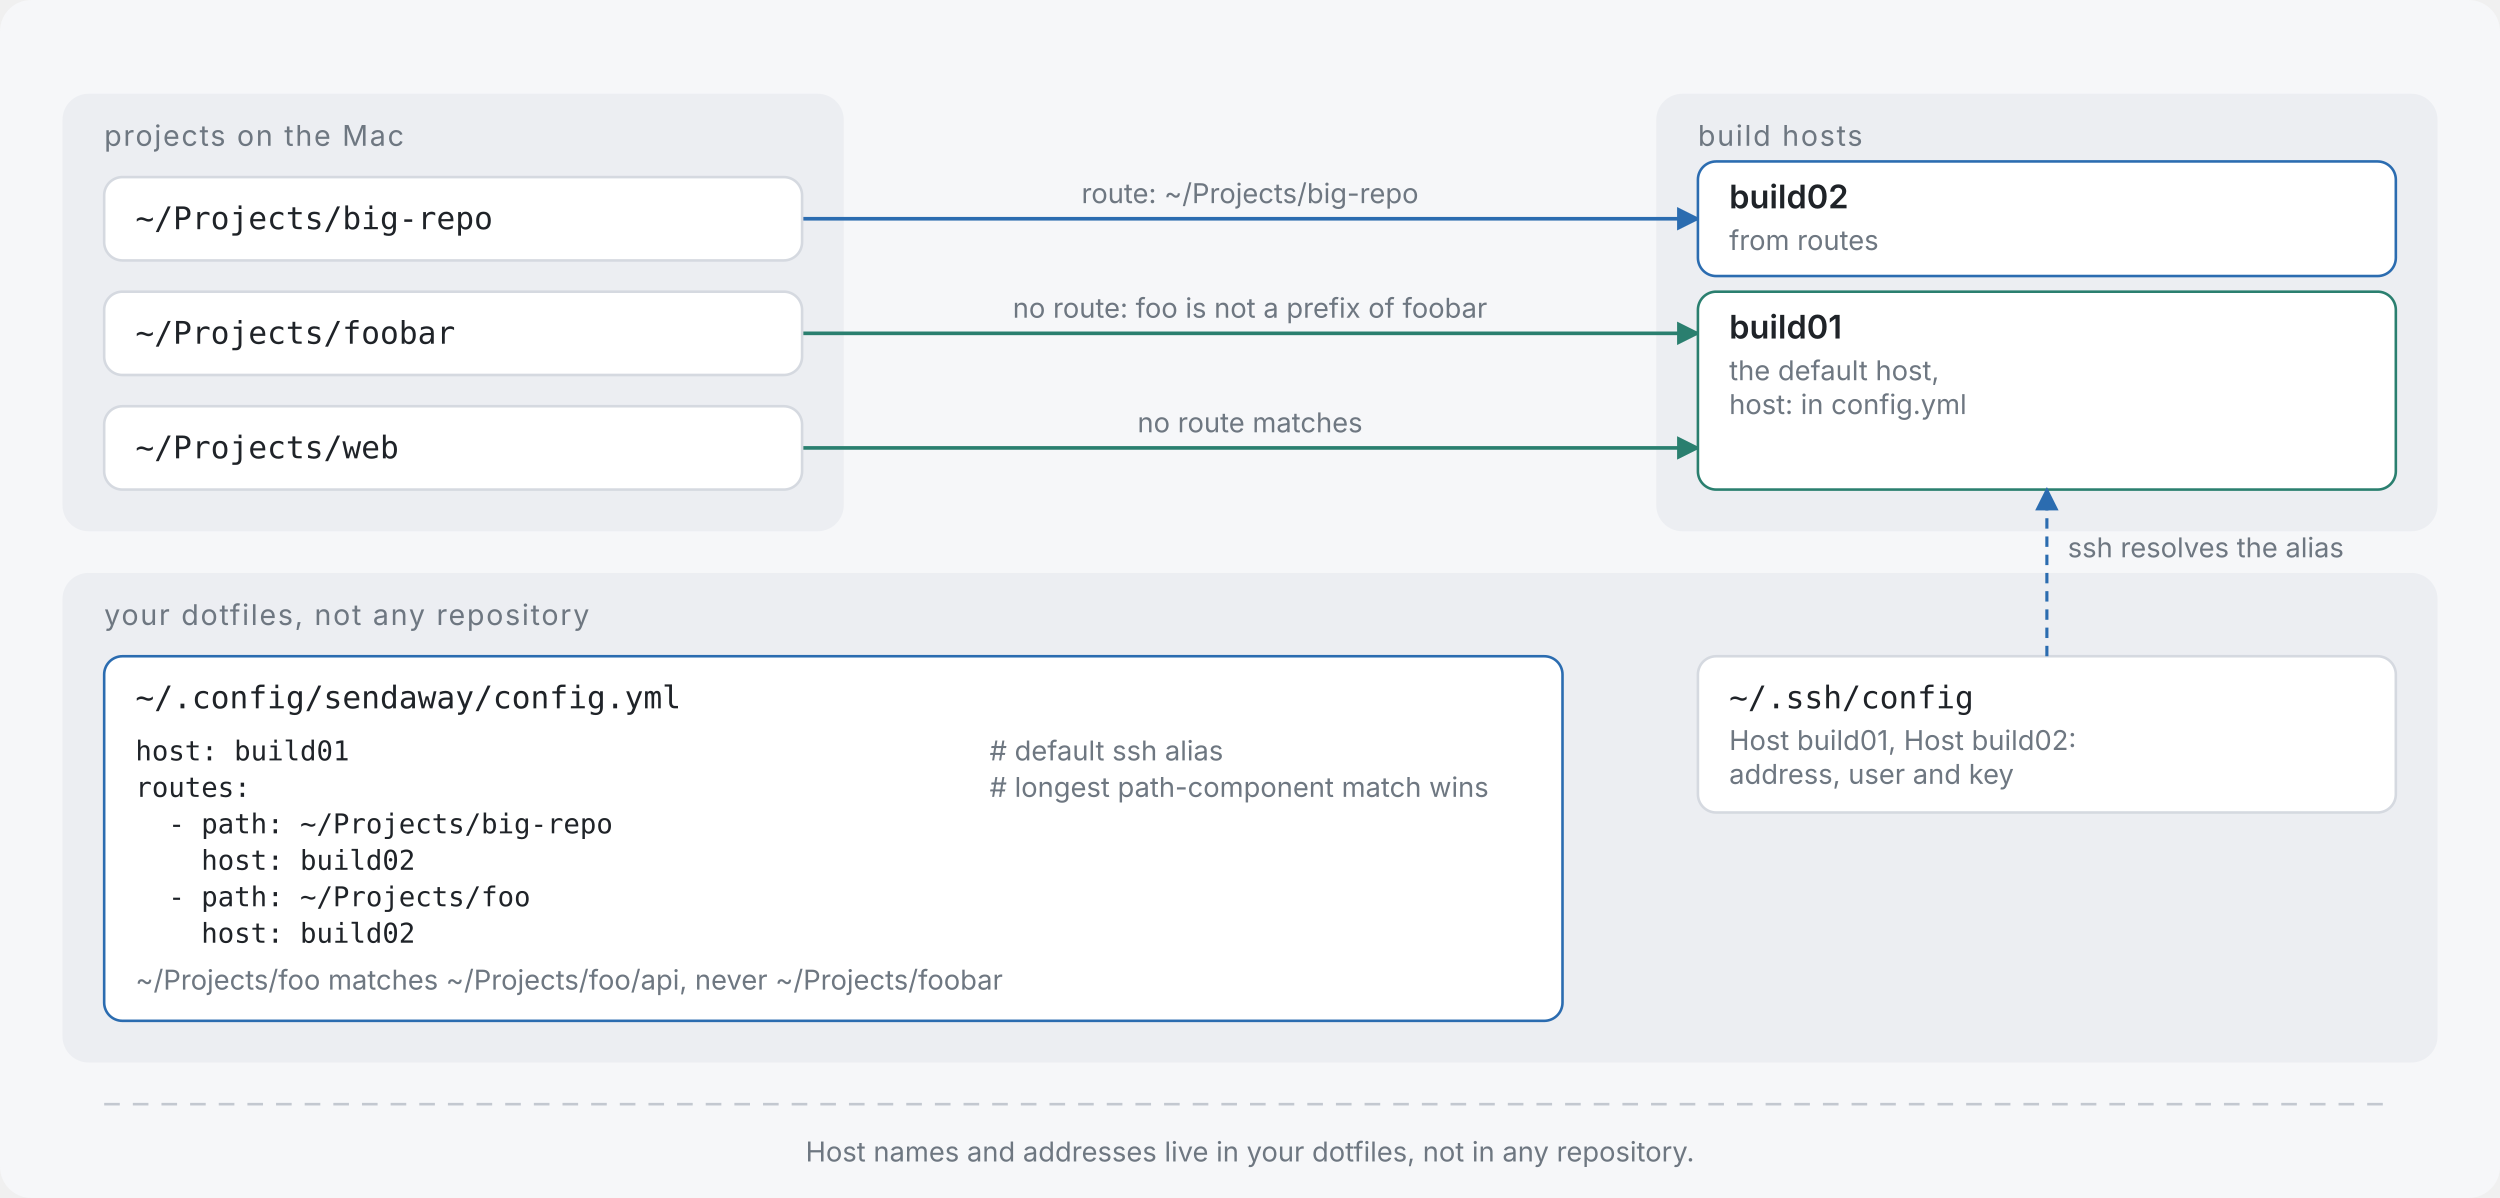
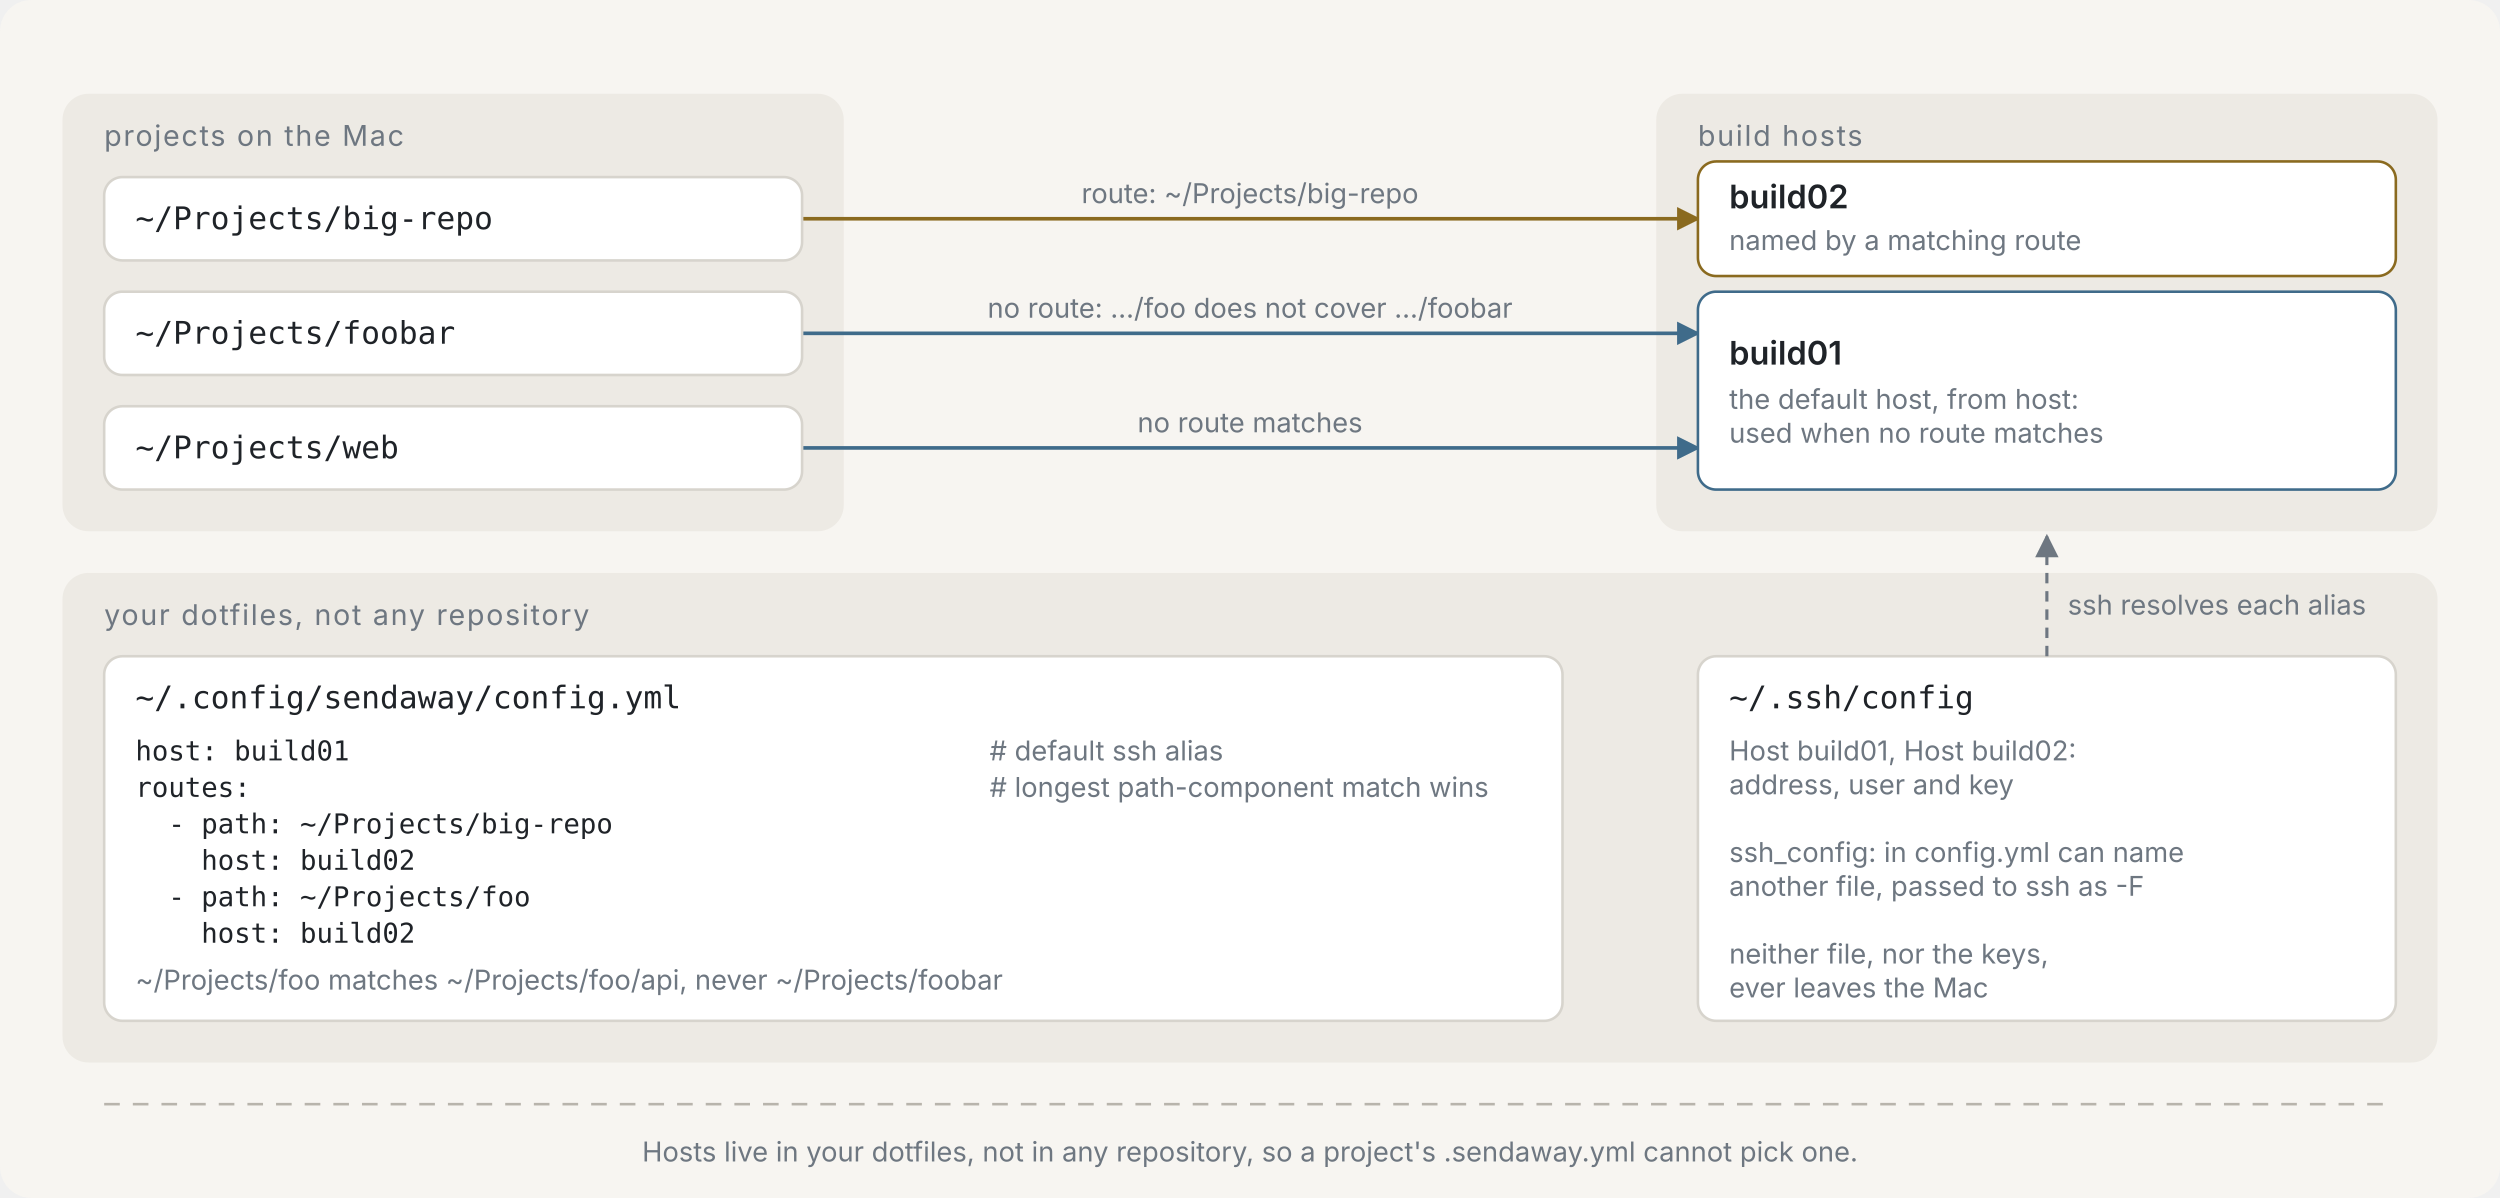
<svg xmlns="http://www.w3.org/2000/svg" viewBox="0 0 960 460" width="960" height="460" role="img" aria-labelledby="sa-hosts-t sa-hosts-d">
  <style>
-     .bg   { fill:#f6f7f9 }
-     .grp  { fill:#eceef2 }
-     .chip { fill:#ffffff; stroke:#d5d9e0 }
-     .card { fill:#ffffff; stroke:#2b6cb0 }
-     .alt  { fill:#ffffff; stroke:#2a7f6f }
-     rect.warn { fill:#ffffff; stroke:#a3401f }
-     path.warn { fill:none; stroke:#a3401f; stroke-width:1.4 }
-     .rule { fill:none; stroke:#c3c8d0; stroke-width:1 }
-     .seam { fill:none; stroke:#c3c8d0; stroke-dasharray:6 5 }
-     .ln   { fill:none; stroke:#2b6cb0; stroke-width:1.4 }
-     .ah   { fill:#2b6cb0 }
-     .ln2  { fill:none; stroke:#2a7f6f; stroke-width:1.4 }
-     .ah2  { fill:#2a7f6f }
-     .lnd  { fill:none; stroke:#2b6cb0; stroke-width:1.2; stroke-dasharray:4 3 }
-     text  { font-family:Inter,"Helvetica Neue","Hiragino Sans","Noto Sans JP",Arial,sans-serif; fill:#1f2328 }
-     .h    { font-size:12.5px }
-     .hb   { font-size:12.5px; font-weight:600 }
-     .lbl  { font-size:11px; fill:#6e7781; letter-spacing:.06em }
-     .s    { font-size:10.5px; fill:#6e7781 }
-     .mono { font-family:ui-monospace,SFMono-Regular,Menlo,Consolas,monospace; font-size:10.5px; fill:#2b6cb0 }
-     .hm   { font-family:ui-monospace,SFMono-Regular,Menlo,Consolas,monospace; font-size:12px }
-     .code { font-family:ui-monospace,SFMono-Regular,Menlo,Consolas,monospace; font-size:10.5px }
+     .bg    { fill:#f7f5f1 }
+     .grp   { fill:#edeae4 }
+     .chip  { fill:#ffffff; stroke:#d7d4cd }
+     .card  { fill:#ffffff; stroke:#8a6a1f }
+     .alt   { fill:#ffffff; stroke:#3f6b8a }
+     .seam  { fill:none; stroke:#b8b4ac; stroke-dasharray:6 5 }
+     .rule  { fill:none; stroke:#b8b4ac; stroke-width:1 }
+     .ln    { fill:none; stroke:#8a6a1f; stroke-width:1.4 }
+     .ln2   { fill:none; stroke:#3f6b8a; stroke-width:1.4 }
+     .ah    { fill:#8a6a1f }
+     .ah2   { fill:#3f6b8a }
+     .fill1 { fill:#8a6a1f; opacity:.16 }
+     .fill2 { fill:#3f6b8a; opacity:.16 }
+     .warn  { fill:none; stroke:#a3401f; stroke-width:1.6 }
    .warnt { fill:#a3401f }
+     text   { font-family:Inter,"Helvetica Neue","Hiragino Sans","Noto Sans JP",Arial,sans-serif; fill:#1f2328 }
+     .h     { font-size:12.5px }
+     .lbl   { font-size:11px; fill:#6e7781; letter-spacing:.06em }
+     .s     { font-size:10.5px; fill:#6e7781 }
+     .mono  { font-family:ui-monospace,SFMono-Regular,Menlo,Consolas,monospace; font-size:10.5px; fill:#8a6a1f }
+     .hb    { font-size:12.5px; font-weight:600 }
+     .hm    { font-family:ui-monospace,SFMono-Regular,Menlo,Consolas,monospace; font-size:12px }
+     .code  { font-family:ui-monospace,SFMono-Regular,Menlo,Consolas,monospace; font-size:10.5px }
+     .lnd   { fill:none; stroke:#6e7781; stroke-width:1.2; stroke-dasharray:4 3 }
+     .ahd   { fill:#6e7781 }
    @media (prefers-color-scheme: dark) {
      .bg{fill:#0d1117} .grp{fill:#12171d}
-       .chip{fill:#161b22;stroke:#30363d} .card{fill:#161b22;stroke:#7fb3d5} .alt{fill:#161b22;stroke:#6fc2ae}
-       rect.warn{fill:#161b22;stroke:#e08a68} path.warn{stroke:#e08a68}
-       .rule{stroke:#484f58} .seam{stroke:#484f58}
-       .ln{stroke:#7fb3d5} .ah{fill:#7fb3d5} .ln2{stroke:#6fc2ae} .ah2{fill:#6fc2ae} .lnd{stroke:#7fb3d5}
-       text{fill:#e6edf3} .lbl{fill:#8b949e} .s{fill:#8b949e} .mono{fill:#7fb3d5} .warnt{fill:#e08a68}
+       .chip{fill:#161b22;stroke:#30363d} .card{fill:#161b22;stroke:#d9b45c} .alt{fill:#161b22;stroke:#7fb3d5}
+       .seam{stroke:#484f58} .rule{stroke:#484f58}
+       .ln{stroke:#d9b45c} .ln2{stroke:#7fb3d5} .ah{fill:#d9b45c} .ah2{fill:#7fb3d5}
+       .fill1{fill:#d9b45c} .fill2{fill:#7fb3d5}
+       .warn{stroke:#e08a68} .warnt{fill:#e08a68} .mono{fill:#d9b45c}
+       text{fill:#e6edf3} .lbl{fill:#8b949e} .s{fill:#8b949e}
+       .lnd{stroke:#8b949e} .ahd{fill:#8b949e}
    }
  </style>
  <defs>
-     <marker id="sa-hosts-a" markerUnits="userSpaceOnUse" markerWidth="9" markerHeight="9" refX="8" refY="4.5" orient="auto">
+     <marker id="sa-hosts-ma" markerUnits="userSpaceOnUse" markerWidth="9" markerHeight="9" refX="8" refY="4.5" orient="auto">
      <path class="ah" d="M0,0 L9,4.5 L0,9 z" />
    </marker>
-     <marker id="sa-hosts-a2" markerUnits="userSpaceOnUse" markerWidth="9" markerHeight="9" refX="8" refY="4.5" orient="auto">
+     <marker id="sa-hosts-mb" markerUnits="userSpaceOnUse" markerWidth="9" markerHeight="9" refX="8" refY="4.5" orient="auto">
      <path class="ah2" d="M0,0 L9,4.5 L0,9 z" />
+     </marker>
+     <marker id="sa-hosts-md" markerUnits="userSpaceOnUse" markerWidth="9" markerHeight="9" refX="8" refY="4.5" orient="auto">
+       <path class="ahd" d="M0,0 L9,4.5 L0,9 z" />
    </marker>
  </defs>
  <rect class="bg" x="0" y="0" width="960" height="460" rx="12" />
  <rect class="grp" x="24" y="36" width="300" height="168" rx="10" />
  <rect class="grp" x="636" y="36" width="300" height="168" rx="10" />
  <text class="lbl" x="40" y="56">projects on the Mac</text>
  <text class="lbl" x="652" y="56">build hosts</text>
-   <path class="ln" d="M308,84 H652" marker-end="url(#sa-hosts-a)" />
-   <path class="ln2" d="M308,128 H652" marker-end="url(#sa-hosts-a2)" />
-   <path class="ln2" d="M308,172 H652" marker-end="url(#sa-hosts-a2)" />
+   <path class="ln" d="M308,84 H652" marker-end="url(#sa-hosts-ma)" />
+   <path class="ln2" d="M308,128 H652" marker-end="url(#sa-hosts-mb)" />
+   <path class="ln2" d="M308,172 H652" marker-end="url(#sa-hosts-mb)" />
  <text class="s" x="480" y="78" text-anchor="middle">route: ~/Projects/big-repo</text>
-   <text class="s" x="480" y="122" text-anchor="middle">no route: foo is not a prefix of foobar</text>
+   <text class="s" x="480" y="122" text-anchor="middle">no route: …/foo does not cover …/foobar</text>
  <text class="s" x="480" y="166" text-anchor="middle">no route matches</text>
  <rect class="chip" x="40" y="68" width="268" height="32" rx="7" />
  <text class="hm" x="52" y="88">~/Projects/big-repo</text>
  <rect class="chip" x="40" y="112" width="268" height="32" rx="7" />
  <text class="hm" x="52" y="132">~/Projects/foobar</text>
  <rect class="chip" x="40" y="156" width="268" height="32" rx="7" />
  <text class="hm" x="52" y="176">~/Projects/web</text>
  <rect class="card" x="652" y="62" width="268" height="44" rx="7" />
  <text class="hb" x="664" y="80">build02</text>
-   <text class="s" x="664" y="96">from routes</text>
+   <text class="s" x="664" y="96">named by a matching route</text>
  <rect class="alt" x="652" y="112" width="268" height="76" rx="7" />
-   <text class="hb" x="664" y="130">build01</text>
-   <text class="s" x="664" y="146">the default host,</text>
-   <text class="s" x="664" y="159">host: in config.yml</text>
+   <text class="hb" x="664" y="140">build01</text>
+   <text class="s" x="664" y="157">the default host, from host:</text>
+   <text class="s" x="664" y="170">used when no route matches</text>
  <rect class="grp" x="24" y="220" width="912" height="188" rx="10" />
  <text class="lbl" x="40" y="240">your dotfiles, not any repository</text>
-   <rect class="card" x="40" y="252" width="560" height="140" rx="7" />
+   <rect class="chip" x="40" y="252" width="560" height="140" rx="7" />
  <text class="hm" x="52" y="272">~/.config/sendaway/config.yml</text>
  <text class="code" x="52" y="292" xml:space="preserve">host: build01</text>
  <text class="s" x="380" y="292"># default ssh alias</text>
  <text class="code" x="52" y="306" xml:space="preserve">routes:</text>
  <text class="s" x="380" y="306"># longest path-component match wins</text>
  <text class="code" x="52" y="320" xml:space="preserve">  - path: ~/Projects/big-repo</text>
  <text class="code" x="52" y="334" xml:space="preserve">    host: build02</text>
  <text class="code" x="52" y="348" xml:space="preserve">  - path: ~/Projects/foo</text>
  <text class="code" x="52" y="362" xml:space="preserve">    host: build02</text>
  <text class="s" x="52" y="380">~/Projects/foo matches ~/Projects/foo/api, never ~/Projects/foobar</text>
-   <rect class="chip" x="652" y="252" width="268" height="60" rx="7" />
+   <rect class="chip" x="652" y="252" width="268" height="140" rx="7" />
  <text class="hm" x="664" y="272">~/.ssh/config</text>
-   <text class="s" x="664" y="288">Host build01, Host build02:</text>
-   <text class="s" x="664" y="301">address, user and key</text>
-   <path class="lnd" d="M786,252 V188" marker-end="url(#sa-hosts-a)" />
-   <text class="s" x="794" y="214">ssh resolves the alias</text>
+   <text class="s" x="664" y="292">Host build01, Host build02:</text>
+   <text class="s" x="664" y="305">address, user and key</text>
+   <text class="s" x="664" y="331">ssh_config: in config.yml can name</text>
+   <text class="s" x="664" y="344">another file, passed to ssh as -F</text>
+   <text class="s" x="664" y="370">neither file, nor the keys,</text>
+   <text class="s" x="664" y="383">ever leaves the Mac</text>
+   <path class="lnd" d="M786,252 V206" marker-end="url(#sa-hosts-md)" />
+   <text class="s" x="794" y="236">ssh resolves each alias</text>
  <path class="seam" d="M40,424 H920" />
-   <text class="s" x="480.0" y="446" text-anchor="middle">Host names and addresses live in your dotfiles, not in any repository.</text>
+   <text class="s" x="480" y="446" text-anchor="middle">Hosts live in your dotfiles, not in any repository, so a project's .sendaway.yml cannot pick one.</text>
</svg>
